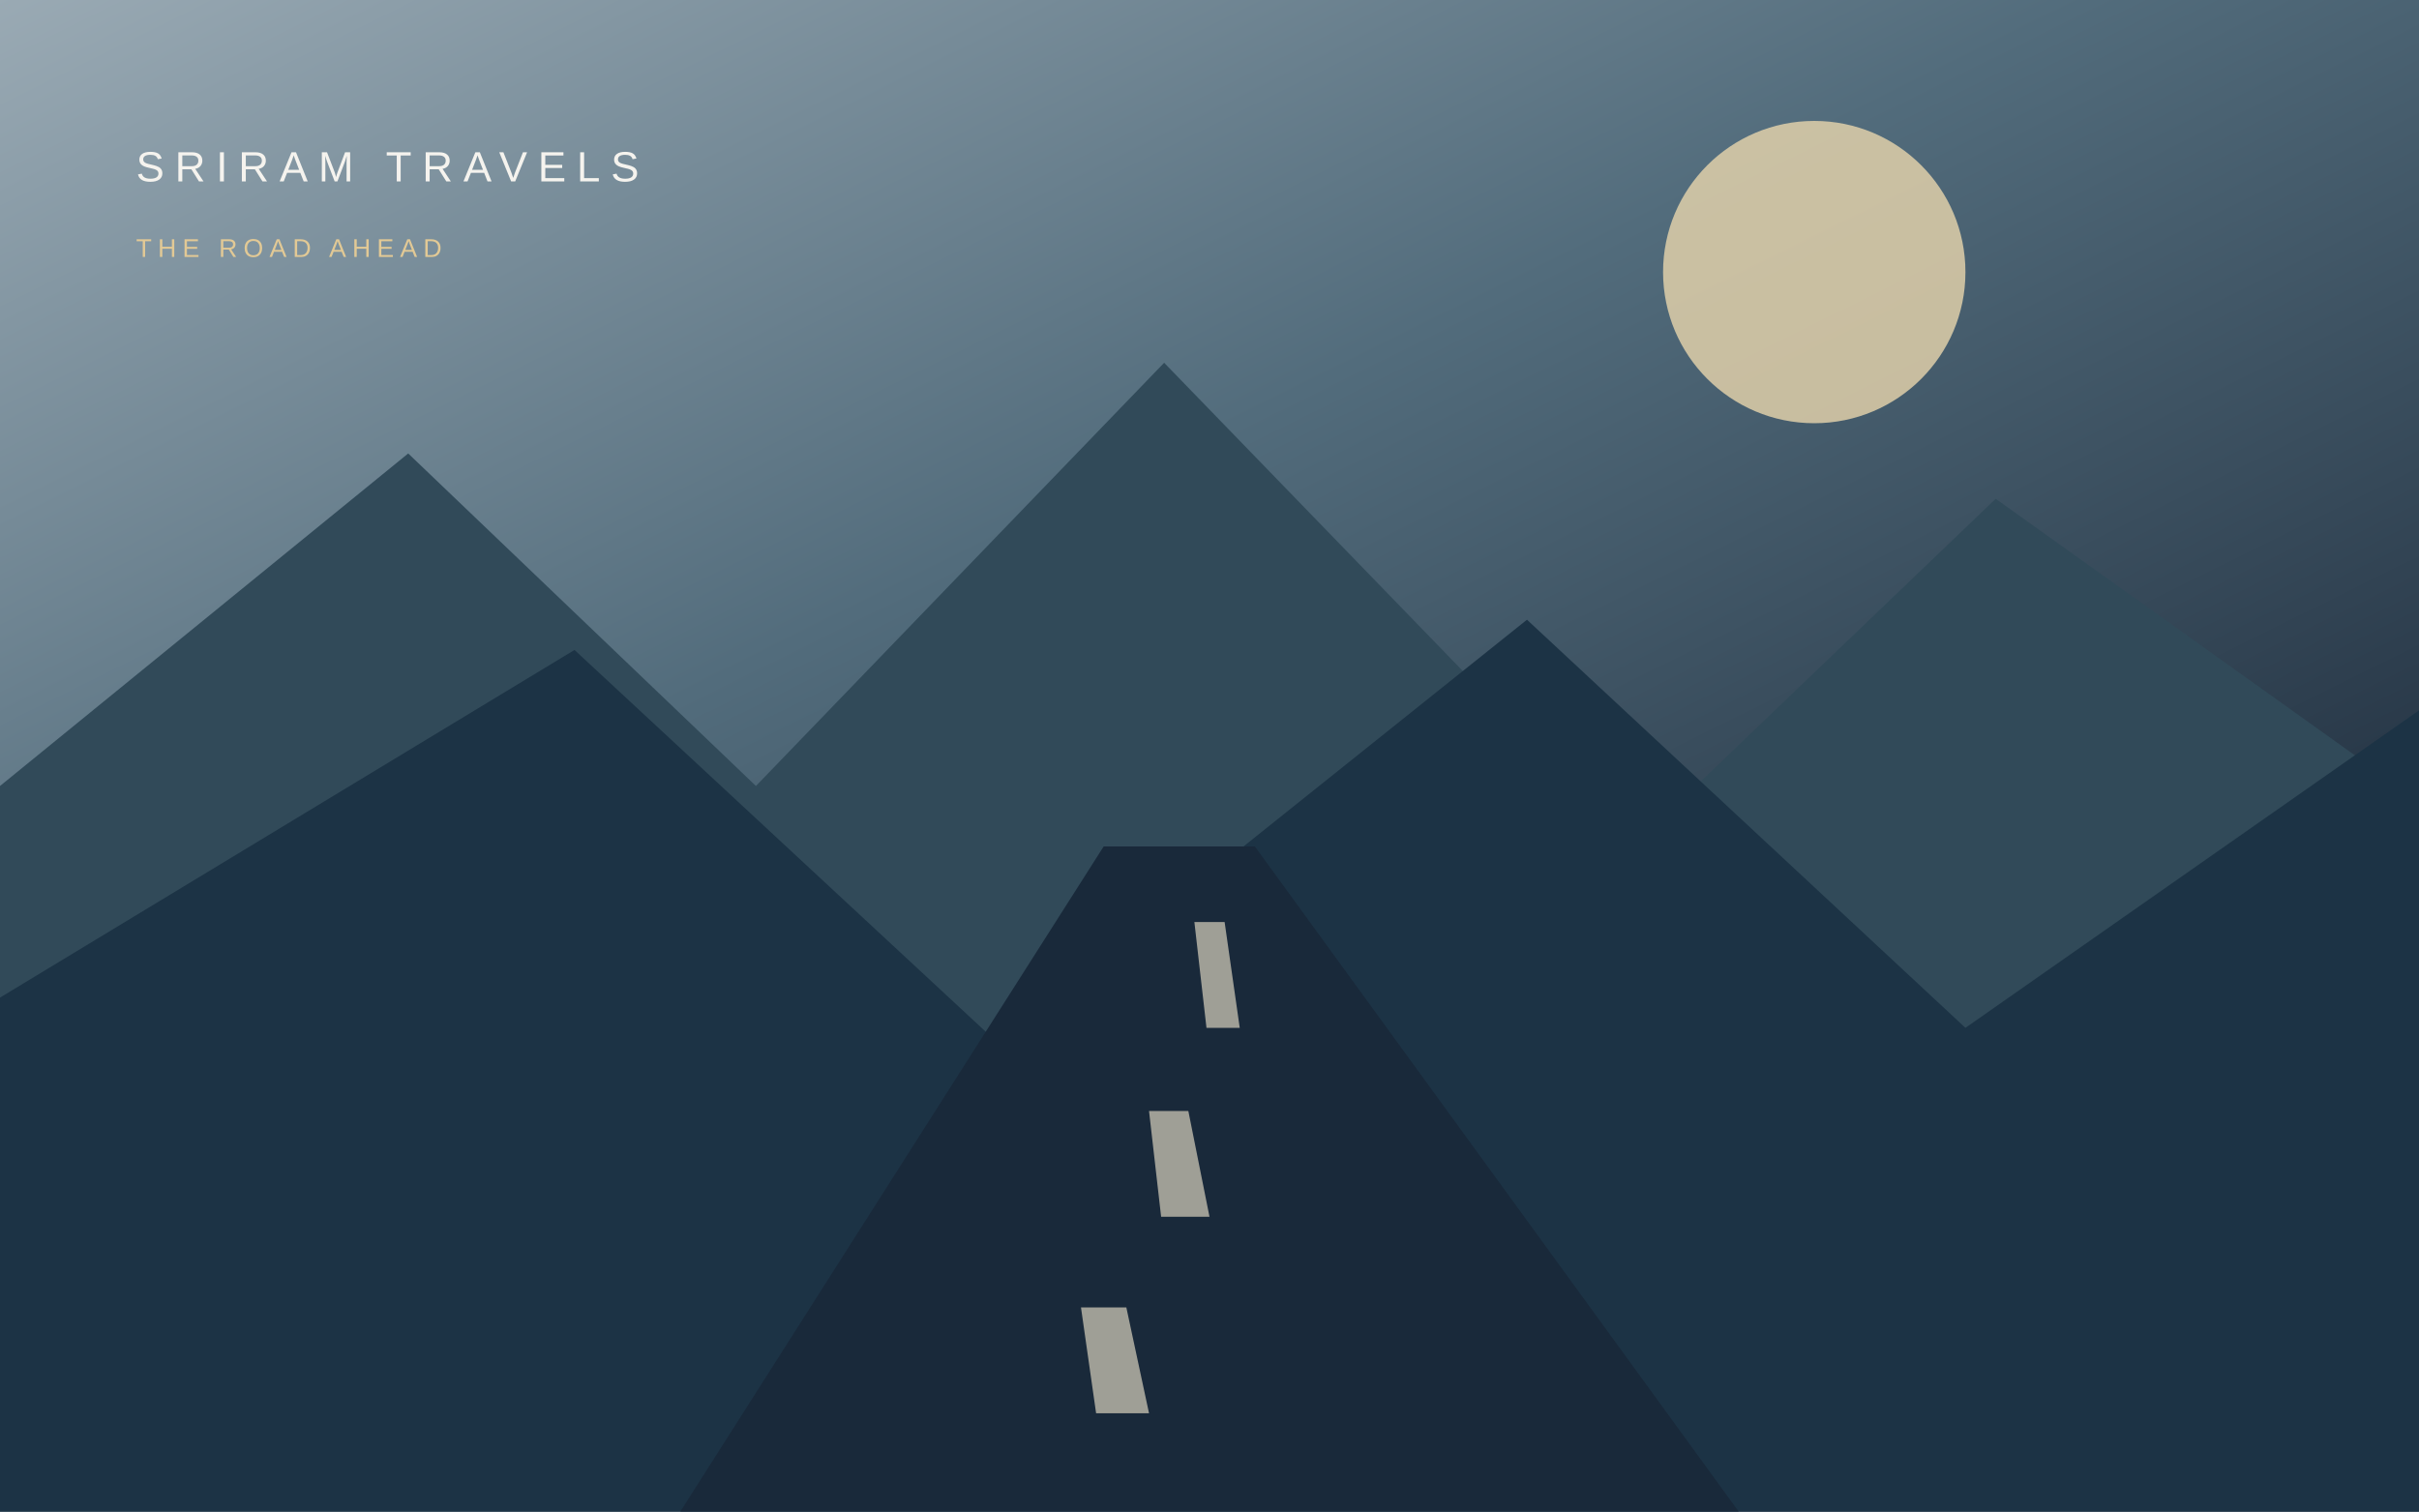
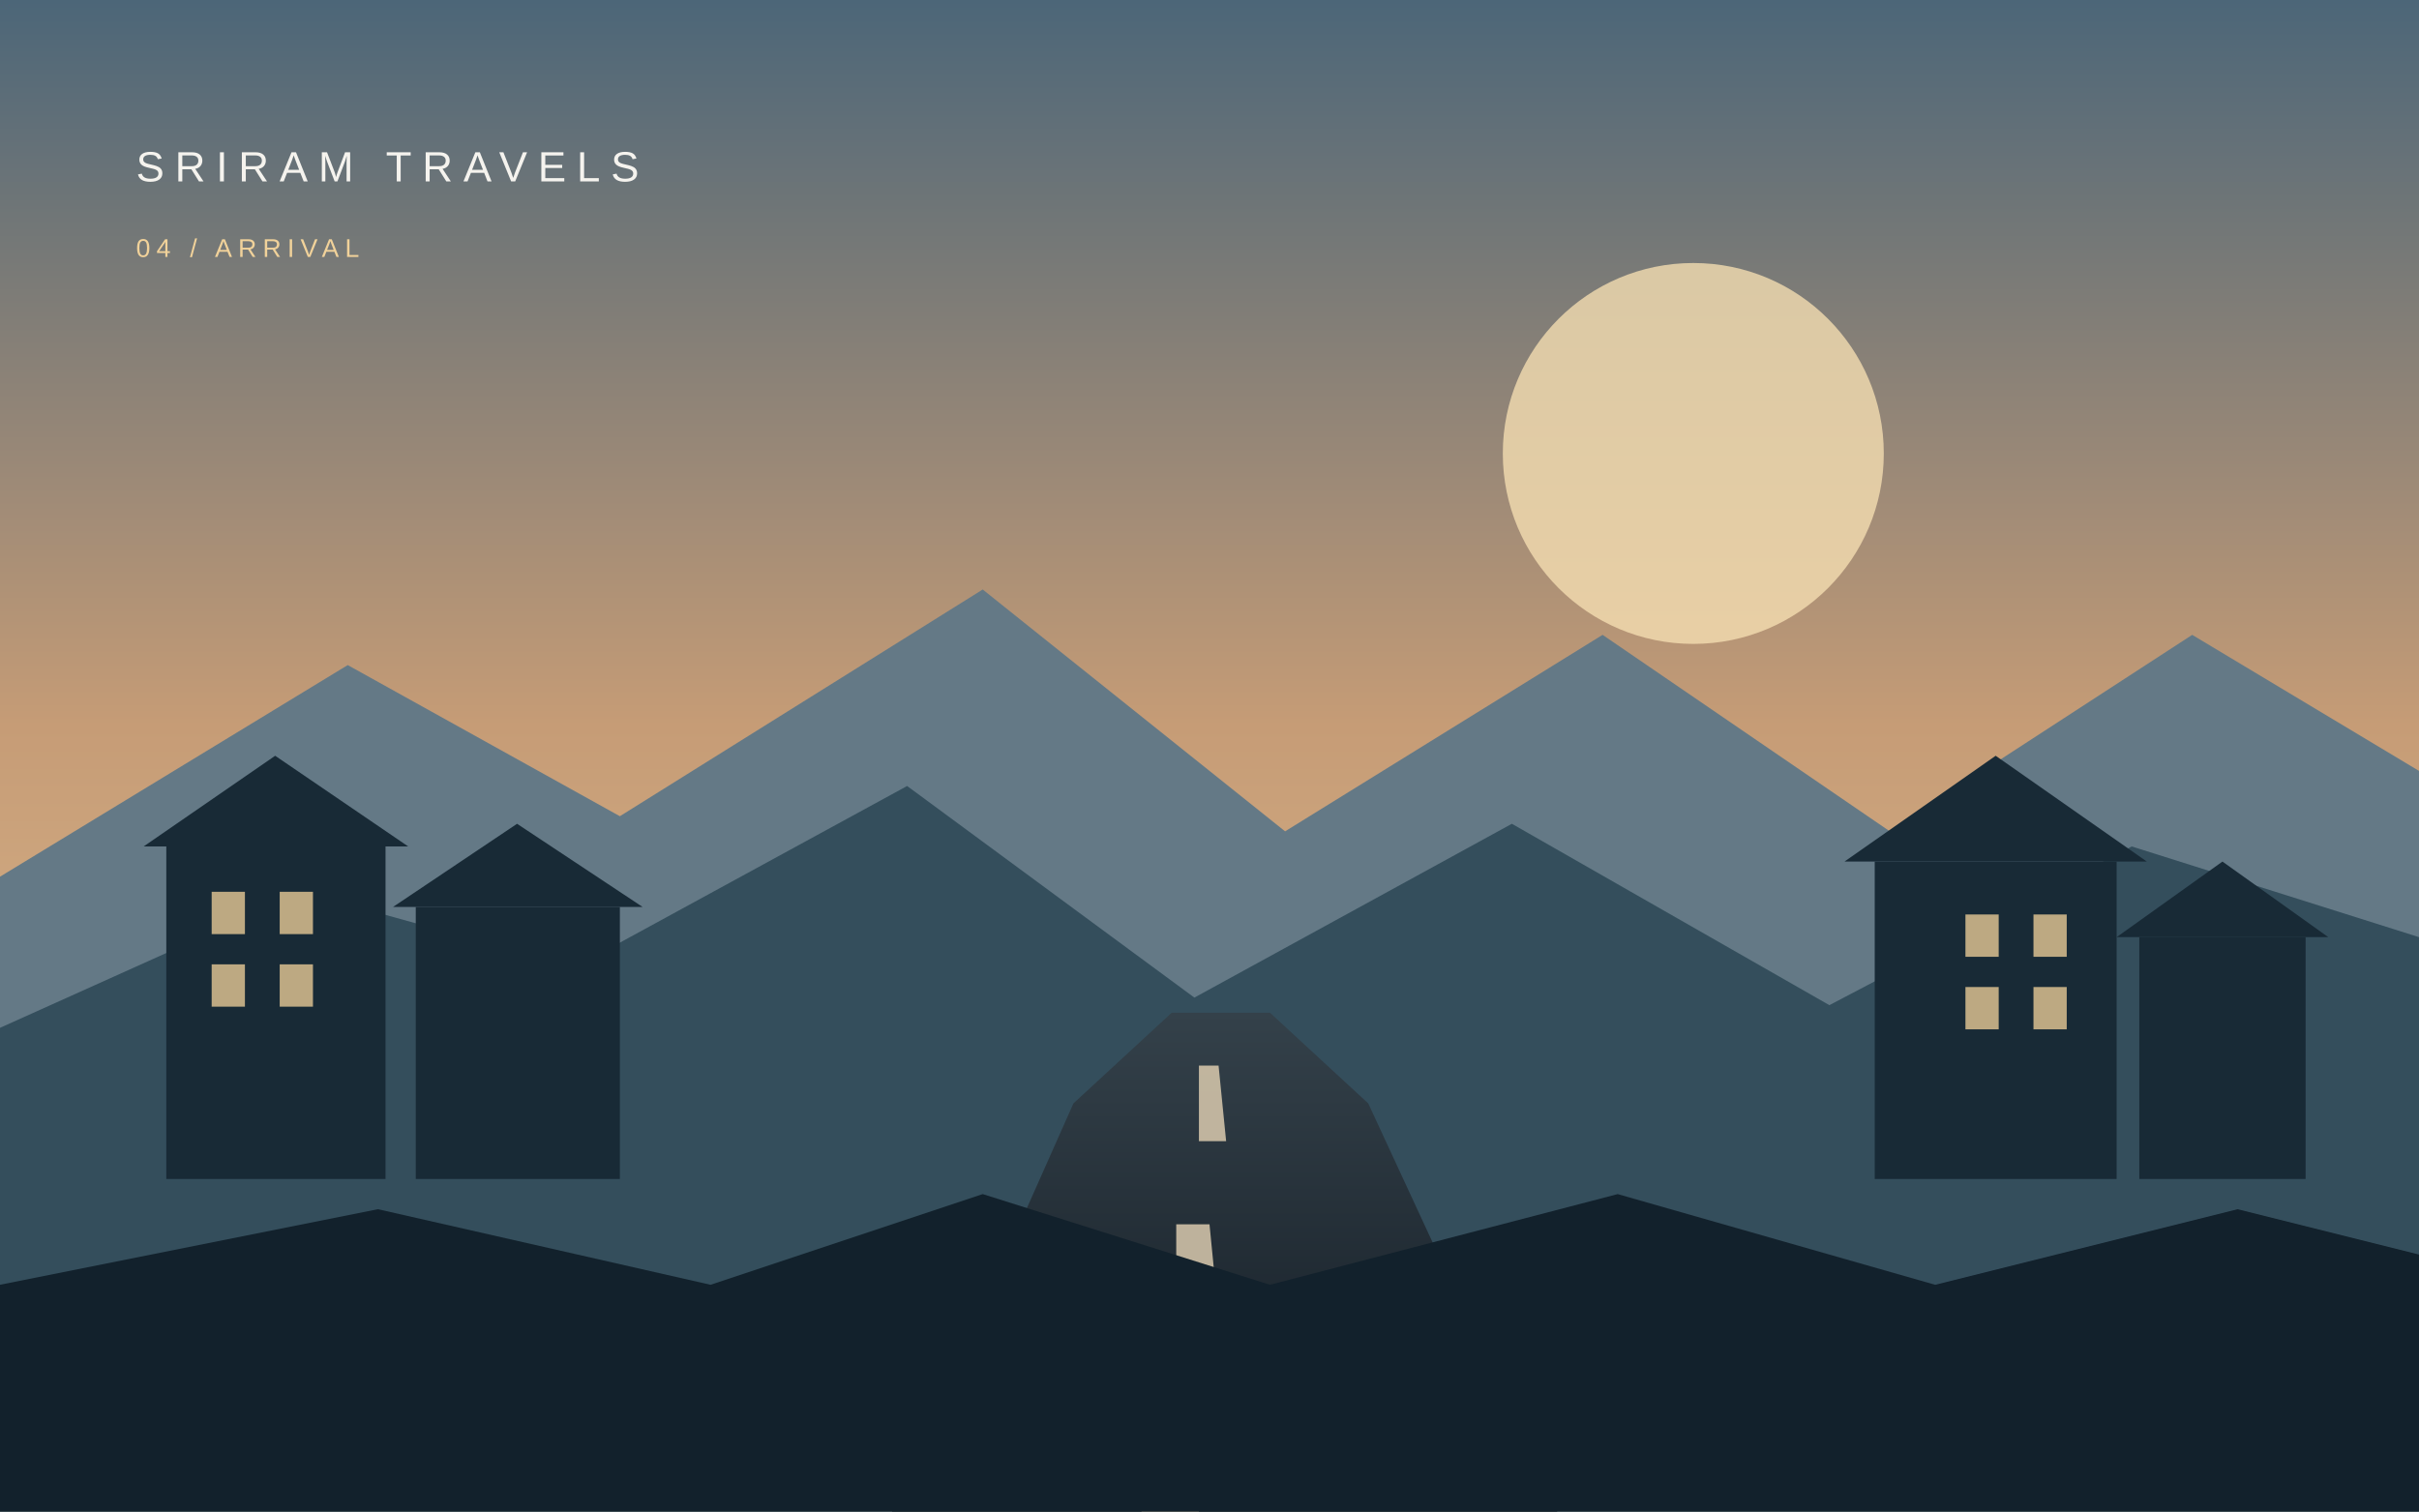
- <svg xmlns="http://www.w3.org/2000/svg" width="1600" height="1000" viewBox="0 0 1600 1000">
+ <svg xmlns="http://www.w3.org/2000/svg" width="1600" height="1000" viewBox="0 0 1600 1000" role="img" aria-labelledby="title desc">
  <defs>
-     <linearGradient id="bg" x2="0.8" y2="1">
-       <stop stop-color="#9aaab4" />
-       <stop offset=".42" stop-color="#526c7c" />
-       <stop offset="1" stop-color="#111b2b" />
+     <linearGradient id="sky" x2="0" y2="1">
+       <stop stop-color="#4c6678" />
+       <stop offset=".48" stop-color="#c69c76" />
+       <stop offset="1" stop-color="#e8c99b" />
+     </linearGradient>
+     <linearGradient id="road" x2="0" y2="1">
+       <stop stop-color="#34414a" />
+       <stop offset="1" stop-color="#101820" />
    </linearGradient>
  </defs>
-   <rect width="1600" height="1000" fill="url(#bg)" />
-   <circle cx="1200" cy="180" r="100" fill="#e8d6ad" opacity=".8" />
-   <path d="M0 520 L270 300 L500 520 L770 240 L1080 560 L1320 330 L1600 530 V1000 H0Z" fill="#314a59" />
-   <path d="M0 660 L380 430 L660 690 L1010 410 L1300 680 L1600 470 V1000 H0Z" fill="#1c3345" />
-   <path d="M450 1000 L730 560 L830 560 L1150 1000Z" fill="#19293a" />
-   <path d="M790 610 L810 610 L820 680 L798 680Z M760 735 L786 735 L800 805 L768 805Z M715 865 L745 865 L760 935 L725 935Z" fill="#d9d1bd" opacity=".7" />
+   <rect width="1600" height="1000" fill="url(#sky)" />
+   <circle cx="1120" cy="300" r="126" fill="#f6dfb2" opacity=".78" />
+   <path d="M0 580 230 440 410 540 650 390 850 550 1060 420 1250 550 1450 420 1600 510V1000H0Z" fill="#647986" />
+   <path d="M0 680 200 590 380 640 600 520 790 660 1000 545 1210 665 1410 560 1600 620V1000H0Z" fill="#344e5c" />
+   <g fill="#182a36">
+     <path d="M110 560h145v220H110zM275 600h135v180H275zM1240 570h160v210h-160zM1415 620h110v160h-110z" />
+     <path d="M95 560 182 500 270 560ZM260 600 342 545 425 600ZM1220 570 1320 500 1420 570ZM1400 620 1470 570 1540 620Z" />
+   </g>
+   <g fill="#e6c995" opacity=".8">
+     <path d="M140 590h22v28h-22zm45 0h22v28h-22zm-45 48h22v28h-22zm45 0h22v28h-22zM1300 605h22v28h-22zm45 0h22v28h-22zm-45 48h22v28h-22zm45 0h22v28h-22z" />
+   </g>
+   <path d="M590 1000 710 730 775 670 840 670 905 730 1030 1000Z" fill="url(#road)" />
+   <path d="M793 705h13l5 50h-18zm-15 105h22l6 61h-28zm-23 130h31l7 60h-38z" fill="#e0d0b2" opacity=".82" />
+   <path d="M0 850 250 800 470 850 650 790 840 850 1070 790 1280 850 1480 800 1600 830V1000H0Z" fill="#12212c" />
  <text x="90" y="120" fill="#f5f3ee" font-family="Arial,sans-serif" font-size="28" letter-spacing="7">SRIRAM TRAVELS</text>
-   <text x="90" y="170" fill="#e2c995" font-family="Arial,sans-serif" font-size="17" letter-spacing="4">THE ROAD AHEAD</text>
+   <text x="90" y="170" fill="#f1d29a" font-family="Arial,sans-serif" font-size="17" letter-spacing="4">04 / ARRIVAL</text>
</svg>
